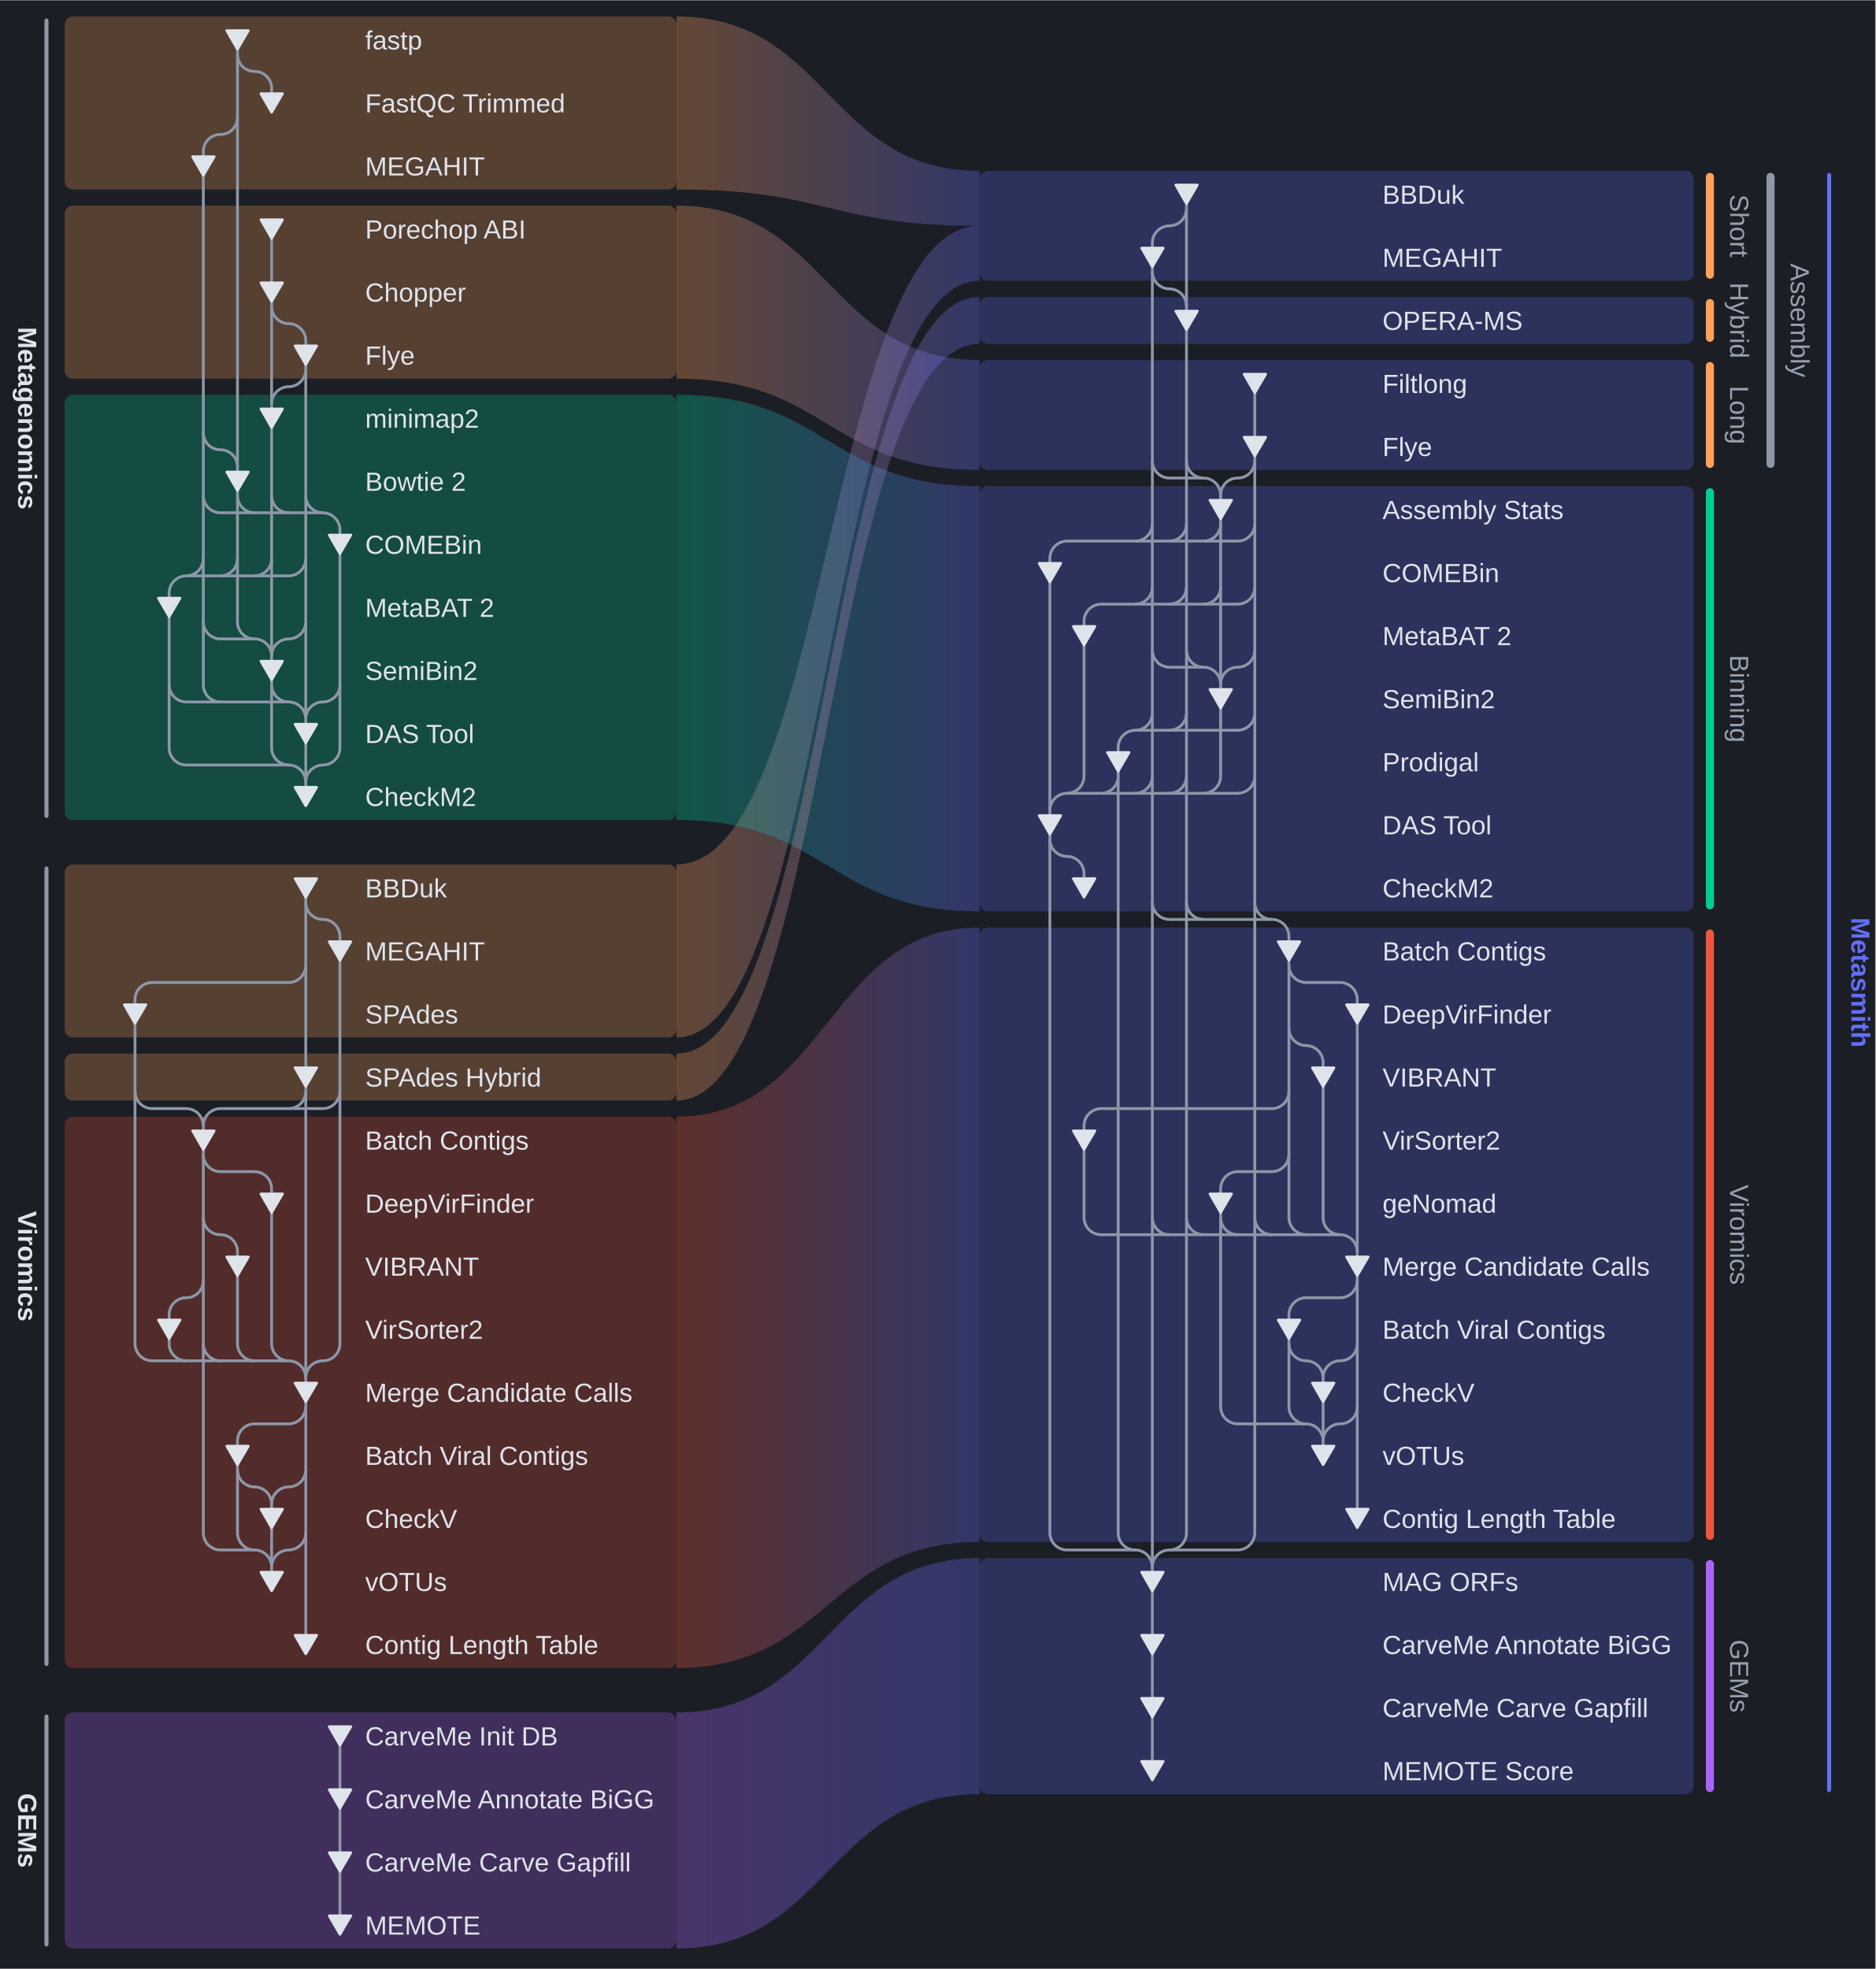
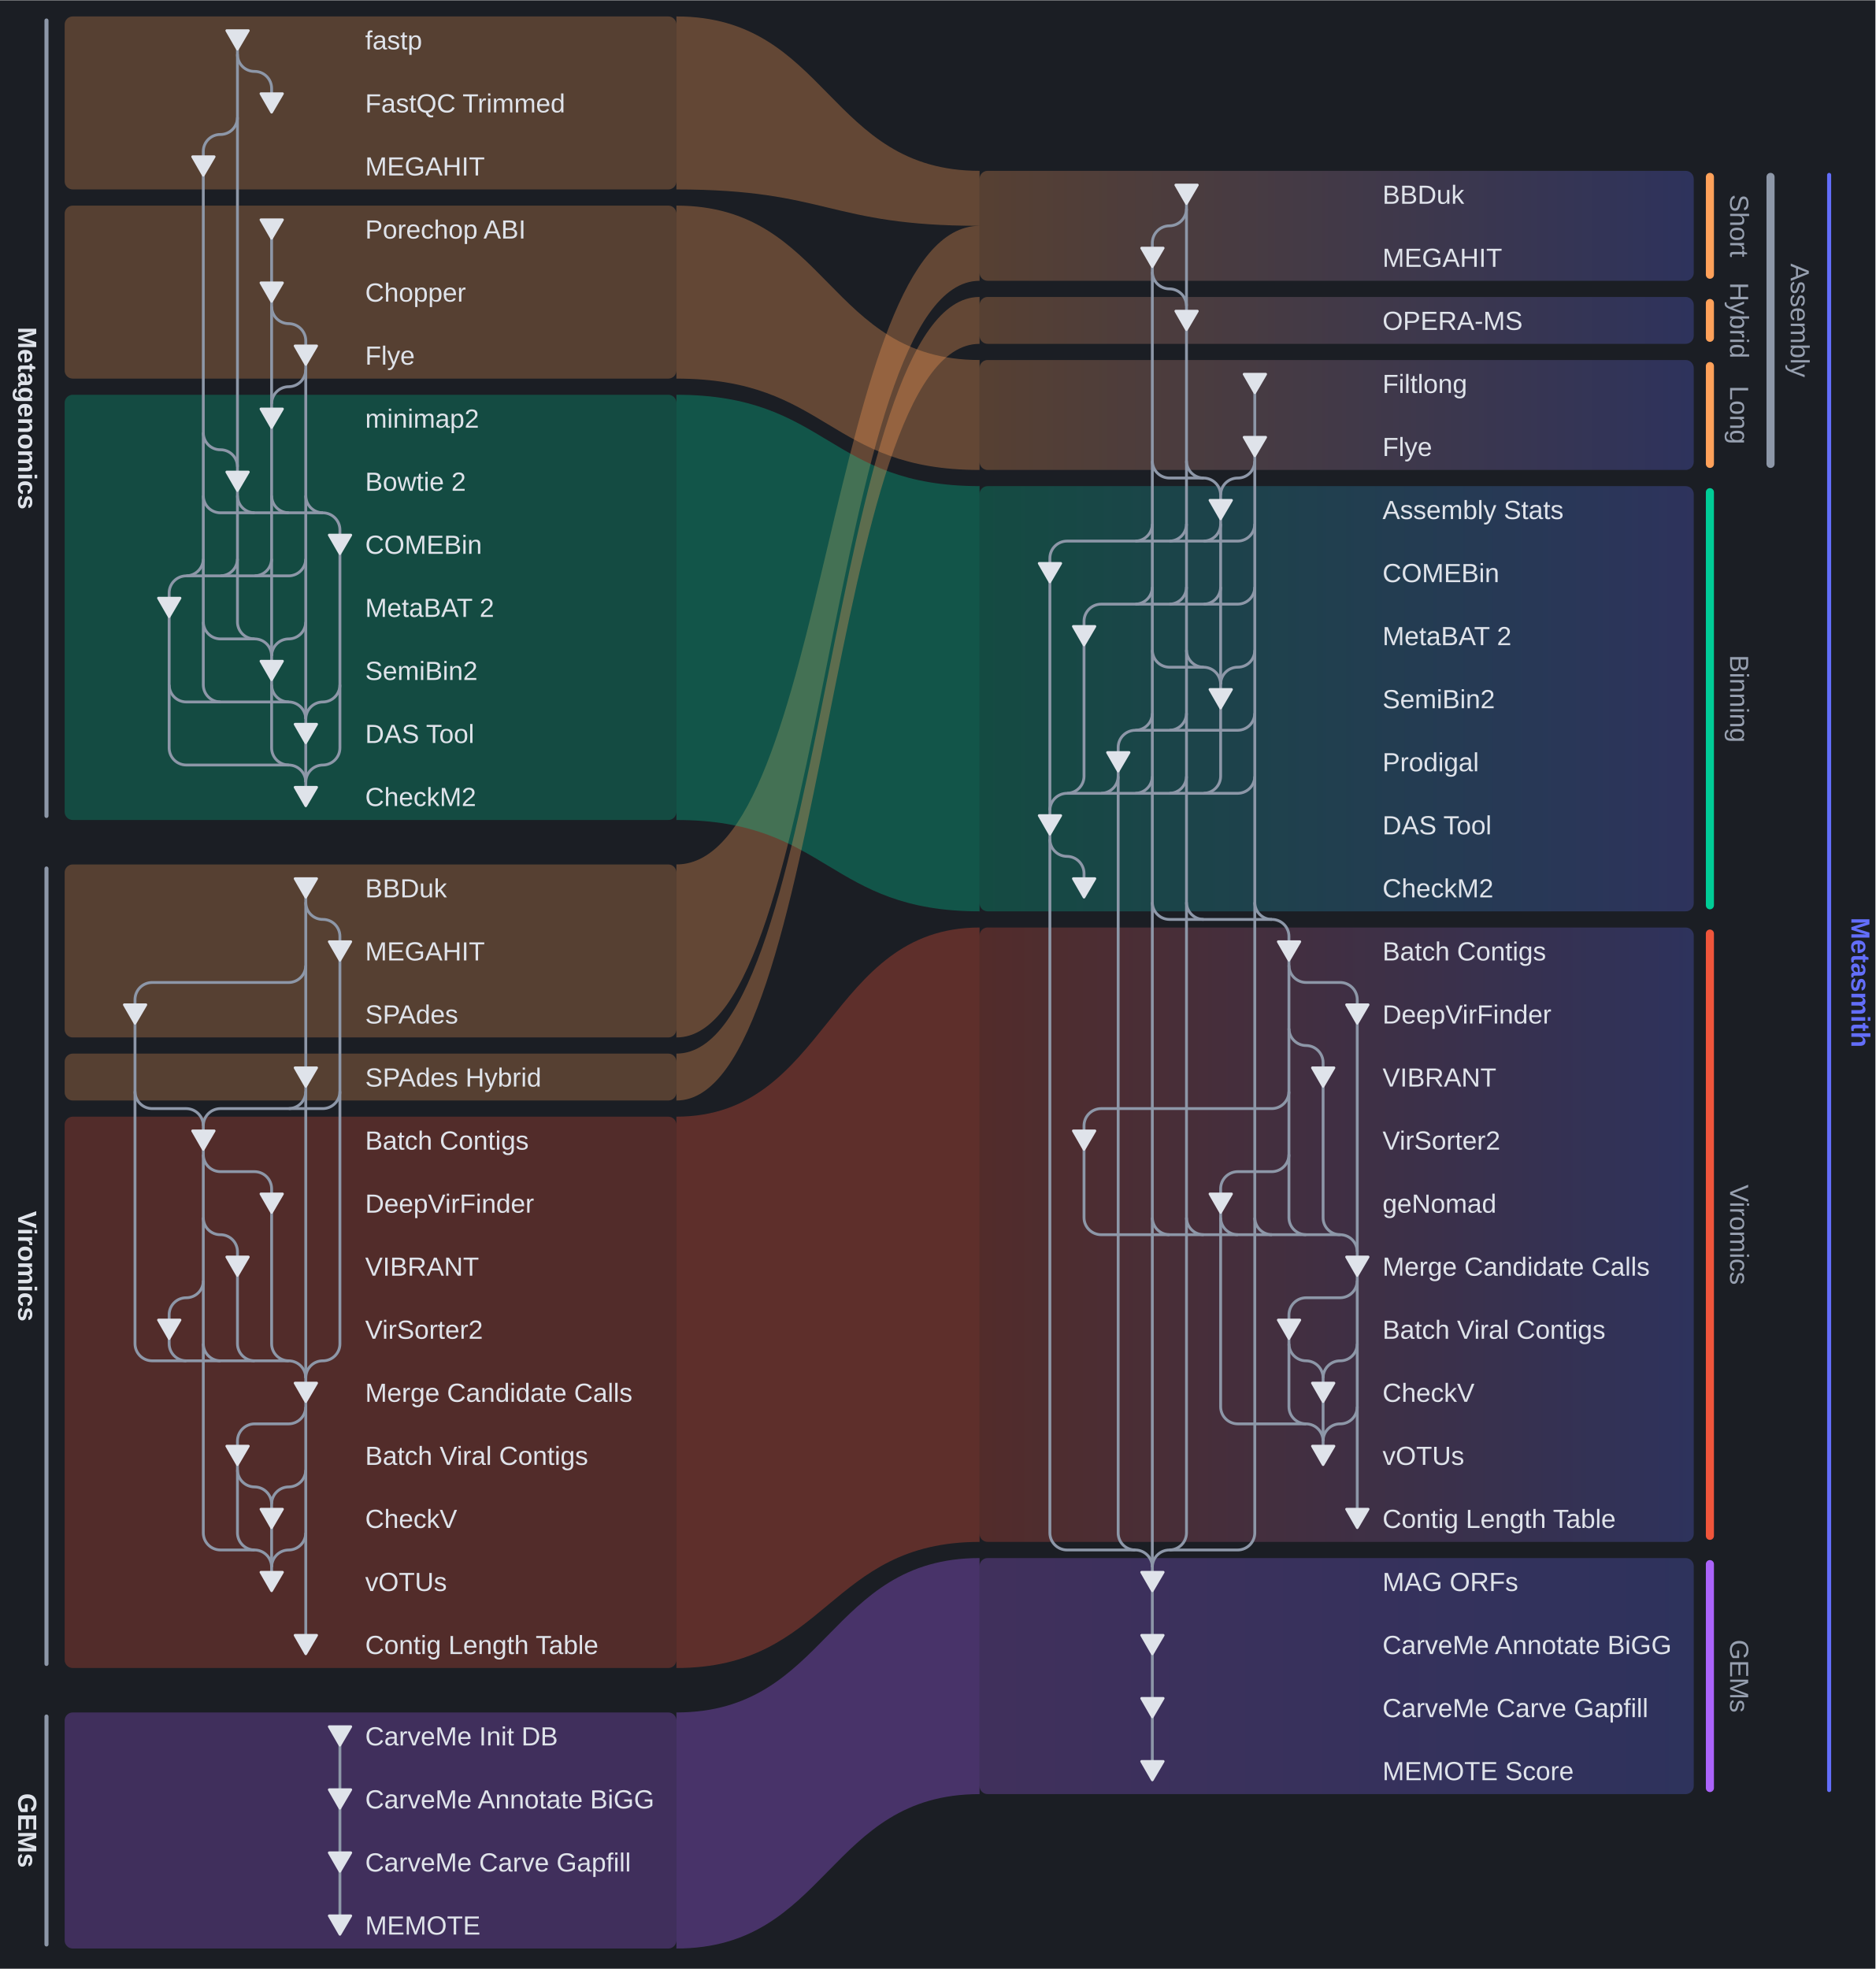
<svg xmlns="http://www.w3.org/2000/svg" width="742" height="779" viewBox="0 0 928 974">
  <rect width="100%" height="100%" fill="#1B1E24" />
  <defs>
-     <linearGradient id="fade-short" gradientUnits="userSpaceOnUse" x1="334.7" y1="0" x2="484.7" y2="0">
+     <linearGradient id="fade-short" gradientUnits="userSpaceOnUse" x1="484.7" y1="0" x2="838.1" y2="0">
      <stop offset="0" stop-color="#FFA15A" />
      <stop offset="1" stop-color="#636EFA" />
    </linearGradient>
-     <linearGradient id="fade-hybrid" gradientUnits="userSpaceOnUse" x1="334.7" y1="0" x2="484.7" y2="0">
+     <linearGradient id="fade-hybrid" gradientUnits="userSpaceOnUse" x1="484.7" y1="0" x2="838.1" y2="0">
      <stop offset="0" stop-color="#FFA15A" />
      <stop offset="1" stop-color="#636EFA" />
    </linearGradient>
-     <linearGradient id="fade-long" gradientUnits="userSpaceOnUse" x1="334.7" y1="0" x2="484.7" y2="0">
+     <linearGradient id="fade-long" gradientUnits="userSpaceOnUse" x1="484.7" y1="0" x2="838.1" y2="0">
      <stop offset="0" stop-color="#FFA15A" />
      <stop offset="1" stop-color="#636EFA" />
    </linearGradient>
-     <linearGradient id="fade-bin" gradientUnits="userSpaceOnUse" x1="334.7" y1="0" x2="484.7" y2="0">
+     <linearGradient id="fade-bin" gradientUnits="userSpaceOnUse" x1="484.7" y1="0" x2="838.1" y2="0">
      <stop offset="0" stop-color="#00CC96" />
      <stop offset="1" stop-color="#636EFA" />
    </linearGradient>
-     <linearGradient id="fade-vir" gradientUnits="userSpaceOnUse" x1="334.7" y1="0" x2="484.7" y2="0">
+     <linearGradient id="fade-vir" gradientUnits="userSpaceOnUse" x1="484.7" y1="0" x2="838.1" y2="0">
      <stop offset="0" stop-color="#EF553B" />
      <stop offset="1" stop-color="#636EFA" />
    </linearGradient>
-     <linearGradient id="fade-gem" gradientUnits="userSpaceOnUse" x1="334.7" y1="0" x2="484.7" y2="0">
+     <linearGradient id="fade-gem" gradientUnits="userSpaceOnUse" x1="484.7" y1="0" x2="838.1" y2="0">
      <stop offset="0" stop-color="#AB63FA" />
      <stop offset="1" stop-color="#636EFA" />
    </linearGradient>
  </defs>
  <rect x="32.0" y="8.0" width="302.7" height="85.6" rx="4" fill="#FFA15A" fill-opacity="0.26" />
  <rect x="32.0" y="101.6" width="302.7" height="85.6" rx="4" fill="#FFA15A" fill-opacity="0.26" />
  <rect x="32.0" y="195.2" width="302.7" height="210.4" rx="4" fill="#00CC96" fill-opacity="0.26" />
  <rect x="32.0" y="427.6" width="302.7" height="85.6" rx="4" fill="#FFA15A" fill-opacity="0.26" />
  <rect x="32.0" y="521.2" width="302.7" height="23.2" rx="4" fill="#FFA15A" fill-opacity="0.26" />
  <rect x="32.0" y="552.4" width="302.7" height="272.8" rx="4" fill="#EF553B" fill-opacity="0.26" />
  <rect x="32.0" y="847.2" width="302.7" height="116.8" rx="4" fill="#AB63FA" fill-opacity="0.26" />
-   <rect x="484.7" y="84.4" width="353.4" height="54.4" rx="4" fill="#636EFA" fill-opacity="0.26" />
-   <rect x="484.7" y="146.8" width="353.4" height="23.2" rx="4" fill="#636EFA" fill-opacity="0.26" />
-   <rect x="484.7" y="178.0" width="353.4" height="54.4" rx="4" fill="#636EFA" fill-opacity="0.26" />
-   <rect x="484.7" y="240.4" width="353.4" height="210.4" rx="4" fill="#636EFA" fill-opacity="0.26" />
-   <rect x="484.7" y="458.8" width="353.4" height="304.0" rx="4" fill="#636EFA" fill-opacity="0.26" />
-   <rect x="484.7" y="770.8" width="353.4" height="116.8" rx="4" fill="#636EFA" fill-opacity="0.26" />
-   <path d="M 334.7,8.0 C 409.7,8.0 409.7,84.4 484.7,84.4 L 484.7,111.6 C 409.7,111.6 409.7,93.6 334.7,93.6 Z" fill="url(#fade-short)" fill-opacity="0.32" />
-   <path d="M 334.7,427.6 C 409.7,427.6 409.7,111.6 484.7,111.6 L 484.7,138.8 C 409.7,138.8 409.7,513.2 334.7,513.2 Z" fill="url(#fade-short)" fill-opacity="0.32" />
-   <path d="M 334.7,101.6 C 409.7,101.6 409.7,178.0 484.7,178.0 L 484.7,232.4 C 409.7,232.4 409.7,187.2 334.7,187.2 Z" fill="url(#fade-long)" fill-opacity="0.32" />
-   <path d="M 334.7,195.2 C 409.7,195.2 409.7,240.4 484.7,240.4 L 484.7,450.8 C 409.7,450.8 409.7,405.6 334.7,405.6 Z" fill="url(#fade-bin)" fill-opacity="0.32" />
-   <path d="M 334.7,521.2 C 409.7,521.2 409.7,146.8 484.7,146.8 L 484.7,170.0 C 409.7,170.0 409.7,544.4 334.7,544.4 Z" fill="url(#fade-hybrid)" fill-opacity="0.32" />
-   <path d="M 334.7,552.4 C 409.7,552.4 409.7,458.8 484.7,458.8 L 484.7,762.8 C 409.7,762.8 409.7,825.2 334.7,825.2 Z" fill="url(#fade-vir)" fill-opacity="0.32" />
-   <path d="M 334.7,847.2 C 409.7,847.2 409.7,770.8 484.7,770.8 L 484.7,887.6 C 409.7,887.6 409.7,964.0 334.7,964.0 Z" fill="url(#fade-gem)" fill-opacity="0.32" />
+   <rect x="484.7" y="84.4" width="353.4" height="54.4" rx="4" fill="url(#fade-short)" fill-opacity="0.26" />
+   <rect x="484.7" y="146.8" width="353.4" height="23.2" rx="4" fill="url(#fade-hybrid)" fill-opacity="0.26" />
+   <rect x="484.7" y="178.0" width="353.4" height="54.4" rx="4" fill="url(#fade-long)" fill-opacity="0.26" />
+   <rect x="484.7" y="240.4" width="353.4" height="210.4" rx="4" fill="url(#fade-bin)" fill-opacity="0.26" />
+   <rect x="484.7" y="458.8" width="353.4" height="304.0" rx="4" fill="url(#fade-vir)" fill-opacity="0.26" />
+   <rect x="484.7" y="770.8" width="353.4" height="116.8" rx="4" fill="url(#fade-gem)" fill-opacity="0.26" />
+   <path d="M 334.7,8.0 C 409.7,8.0 409.7,84.4 484.7,84.4 L 484.7,111.6 C 409.7,111.6 409.7,93.6 334.7,93.6 Z" fill="#FFA15A" fill-opacity="0.32" />
+   <path d="M 334.7,427.6 C 409.7,427.6 409.7,111.6 484.7,111.6 L 484.7,138.8 C 409.7,138.8 409.7,513.2 334.7,513.2 Z" fill="#FFA15A" fill-opacity="0.32" />
+   <path d="M 334.7,101.6 C 409.7,101.6 409.7,178.0 484.7,178.0 L 484.7,232.4 C 409.7,232.4 409.7,187.2 334.7,187.2 Z" fill="#FFA15A" fill-opacity="0.32" />
+   <path d="M 334.7,195.2 C 409.7,195.2 409.7,240.4 484.7,240.4 L 484.7,450.8 C 409.7,450.8 409.7,405.6 334.7,405.6 Z" fill="#00CC96" fill-opacity="0.32" />
+   <path d="M 334.7,521.2 C 409.7,521.2 409.7,146.8 484.7,146.8 L 484.7,170.0 C 409.7,170.0 409.7,544.4 334.7,544.4 Z" fill="#FFA15A" fill-opacity="0.32" />
+   <path d="M 334.7,552.4 C 409.7,552.4 409.7,458.8 484.7,458.8 L 484.7,762.8 C 409.7,762.8 409.7,825.2 334.7,825.2 Z" fill="#EF553B" fill-opacity="0.32" />
+   <path d="M 334.7,847.2 C 409.7,847.2 409.7,770.8 484.7,770.8 L 484.7,887.6 C 409.7,887.6 409.7,964.0 334.7,964.0 Z" fill="#AB63FA" fill-opacity="0.32" />
  <g transform="translate(58.9 -15.5)">
    <g fill="none" stroke="#8D97A8" stroke-width="1.4" stroke-linejoin="round" stroke-linecap="butt">
      <path d="M 58.6,39.7 L 58.6,42.2 L 58.6,73.5 L 58.6,246.3 L 58.6,248.9" />
      <path d="M 58.6,258.1 L 58.6,260.6 L 58.6,291.9 L 58.6,323.1 A 8.4,8.4 0 0 0 67.1,331.5" />
      <path d="M 75.5,61.7 L 75.5,59.1 A 8.4,8.4 0 0 0 67.1,50.7 A 8.4,8.4 0 0 1 58.6,42.2" />
      <path d="M 75.5,133.3 L 75.5,155.3" />
      <path d="M 75.5,164.5 L 75.5,167.1 L 75.5,215.2 L 75.5,217.7" />
      <path d="M 75.5,226.9 L 75.5,260.6 L 75.5,291.9 L 75.5,339.9 L 75.5,342.5" />
      <path d="M 75.5,351.7 L 75.5,354.2 L 75.5,385.4 A 8.5,8.5 0 0 0 84.0,393.9" />
      <path d="M 41.7,92.9 L 41.7,90.3 A 8.4,8.4 0 0 1 50.2,81.9 A 8.4,8.4 0 0 0 58.6,73.5" />
      <path d="M 41.7,102.1 L 41.7,229.4 L 41.7,260.6 L 41.7,291.9 L 41.7,323.1 L 41.7,354.2 A 8.5,8.5 0 0 0 50.2,362.7" />
      <path d="M 109.3,280.1 L 109.3,277.6 A 8.5,8.5 0 0 0 100.9,269.1 L 84.0,269.1 L 67.1,269.1 L 50.2,269.1 A 8.5,8.5 0 0 1 41.7,260.6" />
      <path d="M 109.3,289.3 L 109.3,354.2 L 109.3,385.4 A 8.5,8.5 0 0 1 100.9,393.9 A 8.5,8.5 0 0 0 92.4,402.4" />
      <path d="M 24.8,311.3 L 24.8,308.8 A 8.5,8.5 0 0 1 33.3,300.3 L 50.2,300.3 L 67.1,300.3 L 84.0,300.3 A 8.5,8.5 0 0 0 92.4,291.9" />
      <path d="M 24.8,320.5 L 24.8,354.2 L 24.8,385.4 A 8.5,8.5 0 0 0 33.3,393.9 L 84.0,393.9 A 8.5,8.5 0 0 1 92.4,402.4" />
      <path d="M 92.4,186.5 L 92.4,183.9 A 8.5,8.5 0 0 0 84.0,175.5 A 8.5,8.5 0 0 1 75.5,167.1" />
      <path d="M 92.4,195.7 L 92.4,198.2 L 92.4,260.6 L 92.4,291.9 L 92.4,323.1 L 92.4,371.1 L 92.4,373.7" />
      <path d="M 92.4,382.9 L 92.4,402.4 L 92.4,404.9" />
      <path d="M 41.7,229.4 A 8.4,8.4 0 0 0 50.2,237.9 A 8.4,8.4 0 0 1 58.6,246.3" />
      <path d="M 41.7,291.9 A 8.5,8.5 0 0 1 33.3,300.3" />
      <path d="M 41.7,323.1 A 8.5,8.5 0 0 0 50.2,331.5 L 67.1,331.5 A 8.4,8.4 0 0 1 75.5,339.9" />
      <path d="M 92.4,371.1 A 8.5,8.5 0 0 0 84.0,362.7 L 50.2,362.7 L 33.3,362.7 A 8.5,8.5 0 0 1 24.8,354.2" />
      <path d="M 92.4,198.2 A 8.5,8.5 0 0 1 84.0,206.7 A 8.5,8.5 0 0 0 75.5,215.2" />
      <path d="M 92.4,260.6 A 8.5,8.5 0 0 0 100.9,269.1" />
      <path d="M 92.4,323.1 A 8.5,8.5 0 0 1 84.0,331.5 A 8.5,8.5 0 0 0 75.5,339.9" />
      <path d="M 75.5,260.6 A 8.5,8.5 0 0 0 84.0,269.1" />
      <path d="M 75.5,291.9 A 8.5,8.5 0 0 1 67.1,300.3" />
      <path d="M 58.6,260.6 A 8.5,8.5 0 0 0 67.1,269.1" />
      <path d="M 58.6,291.9 A 8.5,8.5 0 0 1 50.2,300.3" />
      <path d="M 109.3,354.2 A 8.5,8.5 0 0 1 100.9,362.7 A 8.5,8.5 0 0 0 92.4,371.1" />
      <path d="M 75.5,354.2 A 8.5,8.5 0 0 0 84.0,362.7" />
    </g>
    <g>
      <polygon points="53.3,30.5 64.0,30.5 58.6,39.7" fill="#dfe3ea" stroke="#dfe3ea" stroke-width="1.3" stroke-linejoin="round" />
      <text x="121.8" y="39.8" font-family="Arial" font-size="13" fill="#DFE3EA" font-weight="normal" text-anchor="start">fastp</text>
    </g>
    <g>
      <polygon points="70.2,61.7 80.9,61.7 75.5,70.9" fill="#dfe3ea" stroke="#dfe3ea" stroke-width="1.3" stroke-linejoin="round" />
      <text x="121.8" y="71.0" font-family="Arial" font-size="13" fill="#DFE3EA" font-weight="normal" text-anchor="start">FastQC Trimmed</text>
    </g>
    <g>
      <polygon points="36.4,92.9 47.1,92.9 41.7,102.1" fill="#dfe3ea" stroke="#dfe3ea" stroke-width="1.3" stroke-linejoin="round" />
      <text x="121.8" y="102.2" font-family="Arial" font-size="13" fill="#DFE3EA" font-weight="normal" text-anchor="start">MEGAHIT</text>
    </g>
    <g>
      <polygon points="70.2,124.1 80.9,124.1 75.5,133.3" fill="#dfe3ea" stroke="#dfe3ea" stroke-width="1.3" stroke-linejoin="round" />
      <text x="121.8" y="133.4" font-family="Arial" font-size="13" fill="#DFE3EA" font-weight="normal" text-anchor="start">Porechop ABI</text>
    </g>
    <g>
      <polygon points="70.2,155.3 80.9,155.3 75.5,164.5" fill="#dfe3ea" stroke="#dfe3ea" stroke-width="1.3" stroke-linejoin="round" />
      <text x="121.8" y="164.6" font-family="Arial" font-size="13" fill="#DFE3EA" font-weight="normal" text-anchor="start">Chopper</text>
    </g>
    <g>
      <polygon points="87.1,186.5 97.8,186.5 92.4,195.7" fill="#dfe3ea" stroke="#dfe3ea" stroke-width="1.3" stroke-linejoin="round" />
      <text x="121.8" y="195.8" font-family="Arial" font-size="13" fill="#DFE3EA" font-weight="normal" text-anchor="start">Flye</text>
    </g>
    <g>
      <polygon points="70.2,217.7 80.9,217.7 75.5,226.9" fill="#dfe3ea" stroke="#dfe3ea" stroke-width="1.3" stroke-linejoin="round" />
      <text x="121.8" y="227.0" font-family="Arial" font-size="13" fill="#DFE3EA" font-weight="normal" text-anchor="start">minimap2</text>
    </g>
    <g>
      <polygon points="53.3,248.9 64.0,248.9 58.6,258.1" fill="#dfe3ea" stroke="#dfe3ea" stroke-width="1.3" stroke-linejoin="round" />
      <text x="121.8" y="258.2" font-family="Arial" font-size="13" fill="#DFE3EA" font-weight="normal" text-anchor="start">Bowtie 2</text>
    </g>
    <g>
      <polygon points="104.0,280.1 114.7,280.1 109.3,289.3" fill="#dfe3ea" stroke="#dfe3ea" stroke-width="1.3" stroke-linejoin="round" />
      <text x="121.8" y="289.4" font-family="Arial" font-size="13" fill="#DFE3EA" font-weight="normal" text-anchor="start">COMEBin</text>
    </g>
    <g>
      <polygon points="19.5,311.3 30.2,311.3 24.8,320.5" fill="#dfe3ea" stroke="#dfe3ea" stroke-width="1.3" stroke-linejoin="round" />
      <text x="121.8" y="320.6" font-family="Arial" font-size="13" fill="#DFE3EA" font-weight="normal" text-anchor="start">MetaBAT 2</text>
    </g>
    <g>
      <polygon points="70.2,342.5 80.9,342.5 75.5,351.7" fill="#dfe3ea" stroke="#dfe3ea" stroke-width="1.3" stroke-linejoin="round" />
      <text x="121.8" y="351.8" font-family="Arial" font-size="13" fill="#DFE3EA" font-weight="normal" text-anchor="start">SemiBin2</text>
    </g>
    <g>
      <polygon points="87.1,373.7 97.8,373.7 92.4,382.9" fill="#dfe3ea" stroke="#dfe3ea" stroke-width="1.3" stroke-linejoin="round" />
      <text x="121.8" y="383.0" font-family="Arial" font-size="13" fill="#DFE3EA" font-weight="normal" text-anchor="start">DAS Tool</text>
    </g>
    <g>
      <polygon points="87.1,404.9 97.8,404.9 92.4,414.1" fill="#dfe3ea" stroke="#dfe3ea" stroke-width="1.3" stroke-linejoin="round" />
      <text x="121.8" y="414.2" font-family="Arial" font-size="13" fill="#DFE3EA" font-weight="normal" text-anchor="start">CheckM2</text>
    </g>
  </g>
  <g transform="translate(42.0 404.1)">
    <g fill="none" stroke="#8D97A8" stroke-width="1.4" stroke-linejoin="round" stroke-linecap="butt">
      <path d="M 109.3,39.7 L 109.3,42.2 L 109.3,73.5 L 109.3,124.1" />
      <path d="M 109.3,133.3 L 109.3,135.8 L 109.3,277.6 L 109.3,280.1" />
      <path d="M 109.3,289.3 L 109.3,291.9 L 109.3,323.1 L 109.3,354.2 L 109.3,404.9" />
      <path d="M 126.2,61.7 L 126.2,59.1 A 8.4,8.4 0 0 0 117.8,50.7 A 8.4,8.4 0 0 1 109.3,42.2" />
      <path d="M 126.2,70.9 L 126.2,135.8 L 126.2,260.6 A 8.4,8.4 0 0 1 117.8,269.1 A 8.4,8.4 0 0 0 109.3,277.6" />
      <path d="M 24.8,92.9 L 24.8,90.3 A 8.5,8.5 0 0 1 33.3,81.9 L 100.9,81.9 A 8.5,8.5 0 0 0 109.3,73.5" />
      <path d="M 24.8,102.1 L 24.8,135.8 L 24.8,260.6 A 8.5,8.5 0 0 0 33.3,269.1 L 50.2,269.1 L 67.1,269.1 L 84.0,269.1 L 100.9,269.1 A 8.5,8.5 0 0 1 109.3,277.6" />
      <path d="M 58.6,155.3 L 58.6,152.8 A 8.5,8.5 0 0 1 67.1,144.3 L 100.9,144.3 L 117.8,144.3 A 8.5,8.5 0 0 0 126.2,135.8" />
      <path d="M 58.6,164.5 L 58.6,167.1 L 58.6,198.2 L 58.6,229.4 L 58.6,260.6 L 58.6,354.2 A 8.5,8.5 0 0 0 67.1,362.7 L 84.0,362.7 A 8.5,8.5 0 0 1 92.4,371.1" />
      <path d="M 92.4,186.5 L 92.4,183.9 A 8.5,8.5 0 0 0 84.0,175.5 L 67.1,175.5 A 8.5,8.5 0 0 1 58.6,167.1" />
      <path d="M 92.4,195.7 L 92.4,260.6 A 8.5,8.5 0 0 0 100.9,269.1" />
      <path d="M 92.4,342.5 L 92.4,339.9 A 8.5,8.5 0 0 1 100.9,331.5 A 8.5,8.5 0 0 0 109.3,323.1" />
      <path d="M 92.4,351.7 L 92.4,371.1 L 92.4,373.7" />
      <path d="M 75.5,217.7 L 75.5,215.2 A 8.4,8.4 0 0 0 67.1,206.7 A 8.4,8.4 0 0 1 58.6,198.2" />
      <path d="M 75.5,226.9 L 75.5,260.6 A 8.5,8.5 0 0 0 84.0,269.1" />
      <path d="M 75.5,311.3 L 75.5,308.8 A 8.5,8.5 0 0 1 84.0,300.3 L 100.9,300.3 A 8.5,8.5 0 0 0 109.3,291.9" />
      <path d="M 75.5,320.5 L 75.5,323.1 L 75.5,354.2 A 8.5,8.5 0 0 0 84.0,362.7" />
      <path d="M 41.7,248.9 L 41.7,246.3 A 8.4,8.4 0 0 1 50.2,237.9 A 8.4,8.4 0 0 0 58.6,229.4" />
      <path d="M 41.7,258.1 L 41.7,260.6 A 8.5,8.5 0 0 0 50.2,269.1" />
      <path d="M 24.8,135.8 A 8.5,8.5 0 0 0 33.3,144.3 L 50.2,144.3 A 8.5,8.5 0 0 1 58.6,152.8" />
      <path d="M 109.3,135.8 A 8.5,8.5 0 0 1 100.9,144.3" />
      <path d="M 58.6,260.6 A 8.5,8.5 0 0 0 67.1,269.1" />
      <path d="M 109.3,354.2 A 8.5,8.5 0 0 1 100.9,362.7 A 8.5,8.5 0 0 0 92.4,371.1" />
      <path d="M 75.5,323.1 A 8.5,8.5 0 0 0 84.0,331.5 A 8.5,8.5 0 0 1 92.4,339.9" />
    </g>
    <g>
      <polygon points="104.0,30.5 114.7,30.5 109.3,39.7" fill="#dfe3ea" stroke="#dfe3ea" stroke-width="1.3" stroke-linejoin="round" />
      <text x="138.7" y="39.8" font-family="Arial" font-size="13" fill="#DFE3EA" font-weight="normal" text-anchor="start">BBDuk</text>
    </g>
    <g>
      <polygon points="120.9,61.7 131.6,61.7 126.2,70.9" fill="#dfe3ea" stroke="#dfe3ea" stroke-width="1.3" stroke-linejoin="round" />
      <text x="138.7" y="71.0" font-family="Arial" font-size="13" fill="#DFE3EA" font-weight="normal" text-anchor="start">MEGAHIT</text>
    </g>
    <g>
      <polygon points="19.5,92.9 30.2,92.9 24.8,102.1" fill="#dfe3ea" stroke="#dfe3ea" stroke-width="1.3" stroke-linejoin="round" />
      <text x="138.7" y="102.2" font-family="Arial" font-size="13" fill="#DFE3EA" font-weight="normal" text-anchor="start">SPAdes</text>
    </g>
    <g>
      <polygon points="104.0,124.1 114.7,124.1 109.3,133.3" fill="#dfe3ea" stroke="#dfe3ea" stroke-width="1.3" stroke-linejoin="round" />
      <text x="138.7" y="133.4" font-family="Arial" font-size="13" fill="#DFE3EA" font-weight="normal" text-anchor="start">SPAdes Hybrid</text>
    </g>
    <g>
      <polygon points="53.3,155.3 64.0,155.3 58.6,164.5" fill="#dfe3ea" stroke="#dfe3ea" stroke-width="1.3" stroke-linejoin="round" />
      <text x="138.7" y="164.6" font-family="Arial" font-size="13" fill="#DFE3EA" font-weight="normal" text-anchor="start">Batch Contigs</text>
    </g>
    <g>
      <polygon points="87.1,186.5 97.8,186.5 92.4,195.7" fill="#dfe3ea" stroke="#dfe3ea" stroke-width="1.3" stroke-linejoin="round" />
      <text x="138.7" y="195.8" font-family="Arial" font-size="13" fill="#DFE3EA" font-weight="normal" text-anchor="start">DeepVirFinder</text>
    </g>
    <g>
      <polygon points="70.2,217.7 80.9,217.7 75.5,226.9" fill="#dfe3ea" stroke="#dfe3ea" stroke-width="1.3" stroke-linejoin="round" />
      <text x="138.7" y="227.0" font-family="Arial" font-size="13" fill="#DFE3EA" font-weight="normal" text-anchor="start">VIBRANT</text>
    </g>
    <g>
      <polygon points="36.4,248.9 47.1,248.9 41.7,258.1" fill="#dfe3ea" stroke="#dfe3ea" stroke-width="1.3" stroke-linejoin="round" />
      <text x="138.7" y="258.2" font-family="Arial" font-size="13" fill="#DFE3EA" font-weight="normal" text-anchor="start">VirSorter2</text>
    </g>
    <g>
      <polygon points="104.0,280.1 114.7,280.1 109.3,289.3" fill="#dfe3ea" stroke="#dfe3ea" stroke-width="1.3" stroke-linejoin="round" />
      <text x="138.7" y="289.4" font-family="Arial" font-size="13" fill="#DFE3EA" font-weight="normal" text-anchor="start">Merge Candidate Calls</text>
    </g>
    <g>
      <polygon points="70.2,311.3 80.9,311.3 75.5,320.5" fill="#dfe3ea" stroke="#dfe3ea" stroke-width="1.3" stroke-linejoin="round" />
      <text x="138.7" y="320.6" font-family="Arial" font-size="13" fill="#DFE3EA" font-weight="normal" text-anchor="start">Batch Viral Contigs</text>
    </g>
    <g>
      <polygon points="87.1,342.5 97.8,342.5 92.4,351.7" fill="#dfe3ea" stroke="#dfe3ea" stroke-width="1.3" stroke-linejoin="round" />
      <text x="138.7" y="351.8" font-family="Arial" font-size="13" fill="#DFE3EA" font-weight="normal" text-anchor="start">CheckV</text>
    </g>
    <g>
      <polygon points="87.1,373.7 97.8,373.7 92.4,382.9" fill="#dfe3ea" stroke="#dfe3ea" stroke-width="1.3" stroke-linejoin="round" />
      <text x="138.7" y="383.0" font-family="Arial" font-size="13" fill="#DFE3EA" font-weight="normal" text-anchor="start">vOTUs</text>
    </g>
    <g>
      <polygon points="104.0,404.9 114.7,404.9 109.3,414.1" fill="#dfe3ea" stroke="#dfe3ea" stroke-width="1.3" stroke-linejoin="round" />
      <text x="138.7" y="414.2" font-family="Arial" font-size="13" fill="#DFE3EA" font-weight="normal" text-anchor="start">Contig Length Table</text>
    </g>
  </g>
  <g transform="translate(143.4 823.7)">
    <g fill="none" stroke="#8D97A8" stroke-width="1.4" stroke-linejoin="round" stroke-linecap="butt">
      <path d="M 24.8,39.7 L 24.8,61.7" />
      <path d="M 24.8,70.9 L 24.8,92.9" />
      <path d="M 24.8,102.1 L 24.8,124.1" />
    </g>
    <g>
      <polygon points="19.5,30.5 30.2,30.5 24.8,39.7" fill="#dfe3ea" stroke="#dfe3ea" stroke-width="1.3" stroke-linejoin="round" />
      <text x="37.3" y="39.8" font-family="Arial" font-size="13" fill="#DFE3EA" font-weight="normal" text-anchor="start">CarveMe Init DB</text>
    </g>
    <g>
      <polygon points="19.5,61.7 30.2,61.7 24.8,70.9" fill="#dfe3ea" stroke="#dfe3ea" stroke-width="1.3" stroke-linejoin="round" />
      <text x="37.3" y="71.0" font-family="Arial" font-size="13" fill="#DFE3EA" font-weight="normal" text-anchor="start">CarveMe Annotate BiGG</text>
    </g>
    <g>
      <polygon points="19.5,92.9 30.2,92.9 24.8,102.1" fill="#dfe3ea" stroke="#dfe3ea" stroke-width="1.3" stroke-linejoin="round" />
      <text x="37.3" y="102.2" font-family="Arial" font-size="13" fill="#DFE3EA" font-weight="normal" text-anchor="start">CarveMe Carve Gapfill</text>
    </g>
    <g>
      <polygon points="19.5,124.1 30.2,124.1 24.8,133.3" fill="#dfe3ea" stroke="#dfe3ea" stroke-width="1.3" stroke-linejoin="round" />
      <text x="37.3" y="133.4" font-family="Arial" font-size="13" fill="#DFE3EA" font-weight="normal" text-anchor="start">MEMOTE</text>
    </g>
  </g>
  <g transform="translate(494.7 60.9)">
    <g fill="none" stroke="#8D97A8" stroke-width="1.4" stroke-linejoin="round" stroke-linecap="butt">
      <path d="M 92.4,39.7 L 92.4,42.2 L 92.4,90.3 L 92.4,92.9" />
      <path d="M 92.4,102.1 L 92.4,167.1 L 92.4,198.2 L 92.4,229.4 L 92.4,260.6 L 92.4,291.9 L 92.4,323.1 L 92.4,385.4 L 92.4,541.5 L 92.4,697.5 A 8.5,8.5 0 0 1 84.0,705.9" />
      <path d="M 75.5,61.7 L 75.5,59.1 A 8.5,8.5 0 0 1 84.0,50.7 A 8.5,8.5 0 0 0 92.4,42.2" />
      <path d="M 75.5,70.9 L 75.5,73.5 L 75.5,167.1 L 75.5,198.2 L 75.5,229.4 L 75.5,260.6 L 75.5,291.9 L 75.5,323.1 L 75.5,385.4 L 75.5,541.5 L 75.5,714.4 L 75.5,716.9" />
      <path d="M 75.5,726.1 L 75.5,748.1" />
      <path d="M 75.5,757.3 L 75.5,779.3" />
      <path d="M 75.5,788.5 L 75.5,810.5" />
      <path d="M 109.3,186.5 L 109.3,183.9 A 8.5,8.5 0 0 0 100.9,175.5 L 84.0,175.5 A 8.5,8.5 0 0 1 75.5,167.1" />
      <path d="M 109.3,195.7 L 109.3,198.2 L 109.3,229.4 L 109.3,277.6 L 109.3,280.1" />
      <path d="M 109.3,289.3 L 109.3,323.1 A 8.5,8.5 0 0 1 100.9,331.5" />
      <path d="M 109.3,529.7 L 109.3,527.1 A 8.5,8.5 0 0 1 117.8,518.7 L 134.7,518.7 A 8.5,8.5 0 0 0 143.1,510.2" />
      <path d="M 109.3,538.9 L 109.3,541.5 L 109.3,635.0 A 8.5,8.5 0 0 0 117.8,643.5 L 151.6,643.5 A 8.5,8.5 0 0 1 160.0,652.0" />
      <path d="M 24.8,217.7 L 24.8,215.2 A 8.5,8.5 0 0 1 33.3,206.7 L 67.1,206.7 L 84.0,206.7 L 100.9,206.7 L 117.8,206.7 A 8.5,8.5 0 0 0 126.2,198.2" />
      <path d="M 24.8,226.9 L 24.8,339.9 L 24.8,342.5" />
      <path d="M 24.8,351.7 L 24.8,354.2 L 24.8,697.5 A 8.5,8.5 0 0 0 33.3,705.9 L 67.1,705.9 A 8.5,8.5 0 0 1 75.5,714.4" />
      <path d="M 41.7,248.9 L 41.7,246.3 A 8.5,8.5 0 0 1 50.2,237.9 L 67.1,237.9 L 84.0,237.9 L 100.9,237.9 L 117.8,237.9 A 8.5,8.5 0 0 0 126.2,229.4" />
      <path d="M 41.7,258.1 L 41.7,323.1 A 8.5,8.5 0 0 1 33.3,331.5" />
      <path d="M 41.7,373.7 L 41.7,371.1 A 8.5,8.5 0 0 0 33.3,362.7 A 8.5,8.5 0 0 1 24.8,354.2" />
      <path d="M 41.7,498.5 L 41.7,495.9 A 8.5,8.5 0 0 1 50.2,487.5 L 134.7,487.5 A 8.5,8.5 0 0 0 143.1,479.1" />
      <path d="M 41.7,507.7 L 41.7,541.5 A 8.5,8.5 0 0 0 50.2,549.9 L 84.0,549.9 L 100.9,549.9 L 117.8,549.9 L 134.7,549.9 L 151.6,549.9 L 168.5,549.9 A 8.5,8.5 0 0 1 176.9,558.4" />
      <path d="M 58.6,311.3 L 58.6,308.8 A 8.5,8.5 0 0 1 67.1,300.3 L 84.0,300.3 L 117.8,300.3 A 8.5,8.5 0 0 0 126.2,291.9" />
      <path d="M 58.6,320.5 L 58.6,323.1 L 58.6,697.5 A 8.4,8.4 0 0 0 67.1,705.9" />
      <path d="M 143.1,404.9 L 143.1,402.4 A 8.4,8.4 0 0 0 134.7,393.9 L 100.9,393.9 L 84.0,393.9 A 8.5,8.5 0 0 1 75.5,385.4" />
      <path d="M 143.1,414.1 L 143.1,416.6 L 143.1,447.9 L 143.1,479.1 L 143.1,510.2 L 143.1,541.5 A 8.5,8.5 0 0 0 151.6,549.9" />
      <path d="M 143.1,592.1 L 143.1,589.5 A 8.5,8.5 0 0 1 151.6,581.1 L 168.5,581.1 A 8.5,8.5 0 0 0 176.9,572.6" />
      <path d="M 143.1,601.3 L 143.1,603.9 L 143.1,635.0 A 8.5,8.5 0 0 0 151.6,643.5" />
      <path d="M 176.9,436.1 L 176.9,433.6 A 8.5,8.5 0 0 0 168.5,425.1 L 151.6,425.1 A 8.5,8.5 0 0 1 143.1,416.6" />
      <path d="M 176.9,445.3 L 176.9,558.4 L 176.9,560.9" />
      <path d="M 176.9,570.1 L 176.9,572.6 L 176.9,603.9 L 176.9,635.0 L 176.9,685.7" />
      <path d="M 126.2,133.3 L 126.2,155.3" />
      <path d="M 126.2,164.5 L 126.2,167.1 L 126.2,198.2 L 126.2,229.4 L 126.2,260.6 L 126.2,291.9 L 126.2,323.1 L 126.2,385.4 L 126.2,541.5 L 126.2,697.5 A 8.5,8.5 0 0 1 117.8,705.9 L 84.0,705.9 A 8.5,8.5 0 0 0 75.5,714.4" />
      <path d="M 160.0,467.3 L 160.0,464.8 A 8.5,8.5 0 0 0 151.6,456.3 A 8.5,8.5 0 0 1 143.1,447.9" />
      <path d="M 160.0,476.5 L 160.0,541.5 A 8.4,8.4 0 0 0 168.5,549.9" />
      <path d="M 160.0,623.3 L 160.0,620.8 A 8.4,8.4 0 0 1 168.5,612.3 A 8.4,8.4 0 0 0 176.9,603.9" />
      <path d="M 160.0,632.5 L 160.0,652.0 L 160.0,654.5" />
      <path d="M 75.5,73.5 A 8.5,8.5 0 0 0 84.0,81.9 A 8.5,8.5 0 0 1 92.4,90.3" />
      <path d="M 75.5,198.2 A 8.5,8.5 0 0 1 67.1,206.7" />
      <path d="M 75.5,229.4 A 8.5,8.5 0 0 1 67.1,237.9" />
      <path d="M 75.5,260.6 A 8.5,8.5 0 0 0 84.0,269.1 L 100.9,269.1 A 8.5,8.5 0 0 1 109.3,277.6" />
      <path d="M 75.5,291.9 A 8.4,8.4 0 0 1 67.1,300.3" />
      <path d="M 75.5,323.1 A 8.5,8.5 0 0 1 67.1,331.5" />
      <path d="M 24.8,339.9 A 8.5,8.5 0 0 1 33.3,331.5 L 50.2,331.5 L 67.1,331.5 L 84.0,331.5 L 100.9,331.5 L 117.8,331.5 A 8.5,8.5 0 0 0 126.2,323.1" />
      <path d="M 75.5,541.5 A 8.5,8.5 0 0 0 84.0,549.9" />
      <path d="M 92.4,167.1 A 8.5,8.5 0 0 0 100.9,175.5" />
      <path d="M 92.4,198.2 A 8.5,8.5 0 0 1 84.0,206.7" />
      <path d="M 92.4,229.4 A 8.5,8.5 0 0 1 84.0,237.9" />
      <path d="M 92.4,260.6 A 8.5,8.5 0 0 0 100.9,269.1" />
      <path d="M 92.4,291.9 A 8.5,8.5 0 0 1 84.0,300.3" />
      <path d="M 92.4,323.1 A 8.5,8.5 0 0 1 84.0,331.5" />
      <path d="M 92.4,385.4 A 8.5,8.5 0 0 0 100.9,393.9" />
      <path d="M 92.4,541.5 A 8.5,8.5 0 0 0 100.9,549.9" />
      <path d="M 126.2,167.1 A 8.4,8.4 0 0 1 117.8,175.5 A 8.4,8.4 0 0 0 109.3,183.9" />
      <path d="M 126.2,260.6 A 8.4,8.4 0 0 1 117.8,269.1 A 8.4,8.4 0 0 0 109.3,277.6" />
      <path d="M 126.2,385.4 A 8.4,8.4 0 0 0 134.7,393.9" />
      <path d="M 126.2,541.5 A 8.5,8.5 0 0 0 134.7,549.9" />
      <path d="M 109.3,198.2 A 8.5,8.5 0 0 1 100.9,206.7" />
      <path d="M 109.3,229.4 A 8.5,8.5 0 0 1 100.9,237.9" />
      <path d="M 58.6,323.1 A 8.5,8.5 0 0 1 50.2,331.5" />
      <path d="M 109.3,541.5 A 8.5,8.5 0 0 0 117.8,549.9" />
      <path d="M 176.9,635.0 A 8.4,8.4 0 0 1 168.5,643.5 A 8.4,8.4 0 0 0 160.0,652.0" />
      <path d="M 143.1,603.9 A 8.5,8.5 0 0 0 151.6,612.3 A 8.5,8.5 0 0 1 160.0,620.8" />
    </g>
    <g>
      <polygon points="87.1,30.5 97.8,30.5 92.4,39.7" fill="#dfe3ea" stroke="#dfe3ea" stroke-width="1.3" stroke-linejoin="round" />
      <text x="189.4" y="39.8" font-family="Arial" font-size="13" fill="#DFE3EA" font-weight="normal" text-anchor="start">BBDuk</text>
    </g>
    <g>
      <polygon points="70.2,61.7 80.9,61.7 75.5,70.9" fill="#dfe3ea" stroke="#dfe3ea" stroke-width="1.3" stroke-linejoin="round" />
      <text x="189.4" y="71.0" font-family="Arial" font-size="13" fill="#DFE3EA" font-weight="normal" text-anchor="start">MEGAHIT</text>
    </g>
    <g>
      <polygon points="87.1,92.9 97.8,92.9 92.4,102.1" fill="#dfe3ea" stroke="#dfe3ea" stroke-width="1.3" stroke-linejoin="round" />
      <text x="189.4" y="102.2" font-family="Arial" font-size="13" fill="#DFE3EA" font-weight="normal" text-anchor="start">OPERA-MS</text>
    </g>
    <g>
      <polygon points="120.9,124.1 131.6,124.1 126.2,133.3" fill="#dfe3ea" stroke="#dfe3ea" stroke-width="1.3" stroke-linejoin="round" />
      <text x="189.4" y="133.4" font-family="Arial" font-size="13" fill="#DFE3EA" font-weight="normal" text-anchor="start">Filtlong</text>
    </g>
    <g>
      <polygon points="120.9,155.3 131.6,155.3 126.2,164.5" fill="#dfe3ea" stroke="#dfe3ea" stroke-width="1.3" stroke-linejoin="round" />
      <text x="189.4" y="164.6" font-family="Arial" font-size="13" fill="#DFE3EA" font-weight="normal" text-anchor="start">Flye</text>
    </g>
    <g>
      <polygon points="104.0,186.5 114.7,186.5 109.3,195.7" fill="#dfe3ea" stroke="#dfe3ea" stroke-width="1.3" stroke-linejoin="round" />
      <text x="189.4" y="195.8" font-family="Arial" font-size="13" fill="#DFE3EA" font-weight="normal" text-anchor="start">Assembly Stats</text>
    </g>
    <g>
      <polygon points="19.5,217.7 30.2,217.7 24.8,226.9" fill="#dfe3ea" stroke="#dfe3ea" stroke-width="1.3" stroke-linejoin="round" />
      <text x="189.4" y="227.0" font-family="Arial" font-size="13" fill="#DFE3EA" font-weight="normal" text-anchor="start">COMEBin</text>
    </g>
    <g>
      <polygon points="36.4,248.9 47.1,248.9 41.7,258.1" fill="#dfe3ea" stroke="#dfe3ea" stroke-width="1.3" stroke-linejoin="round" />
      <text x="189.4" y="258.2" font-family="Arial" font-size="13" fill="#DFE3EA" font-weight="normal" text-anchor="start">MetaBAT 2</text>
    </g>
    <g>
      <polygon points="104.0,280.1 114.7,280.1 109.3,289.3" fill="#dfe3ea" stroke="#dfe3ea" stroke-width="1.3" stroke-linejoin="round" />
      <text x="189.4" y="289.4" font-family="Arial" font-size="13" fill="#DFE3EA" font-weight="normal" text-anchor="start">SemiBin2</text>
    </g>
    <g>
      <polygon points="53.3,311.3 64.0,311.3 58.6,320.5" fill="#dfe3ea" stroke="#dfe3ea" stroke-width="1.3" stroke-linejoin="round" />
      <text x="189.4" y="320.6" font-family="Arial" font-size="13" fill="#DFE3EA" font-weight="normal" text-anchor="start">Prodigal</text>
    </g>
    <g>
      <polygon points="19.5,342.5 30.2,342.5 24.8,351.7" fill="#dfe3ea" stroke="#dfe3ea" stroke-width="1.3" stroke-linejoin="round" />
      <text x="189.4" y="351.8" font-family="Arial" font-size="13" fill="#DFE3EA" font-weight="normal" text-anchor="start">DAS Tool</text>
    </g>
    <g>
      <polygon points="36.4,373.7 47.1,373.7 41.7,382.9" fill="#dfe3ea" stroke="#dfe3ea" stroke-width="1.3" stroke-linejoin="round" />
      <text x="189.4" y="383.0" font-family="Arial" font-size="13" fill="#DFE3EA" font-weight="normal" text-anchor="start">CheckM2</text>
    </g>
    <g>
      <polygon points="137.8,404.9 148.5,404.9 143.1,414.1" fill="#dfe3ea" stroke="#dfe3ea" stroke-width="1.3" stroke-linejoin="round" />
      <text x="189.4" y="414.2" font-family="Arial" font-size="13" fill="#DFE3EA" font-weight="normal" text-anchor="start">Batch Contigs</text>
    </g>
    <g>
      <polygon points="171.6,436.1 182.3,436.1 176.9,445.3" fill="#dfe3ea" stroke="#dfe3ea" stroke-width="1.3" stroke-linejoin="round" />
      <text x="189.4" y="445.4" font-family="Arial" font-size="13" fill="#DFE3EA" font-weight="normal" text-anchor="start">DeepVirFinder</text>
    </g>
    <g>
      <polygon points="154.7,467.3 165.4,467.3 160.0,476.5" fill="#dfe3ea" stroke="#dfe3ea" stroke-width="1.3" stroke-linejoin="round" />
      <text x="189.4" y="476.6" font-family="Arial" font-size="13" fill="#DFE3EA" font-weight="normal" text-anchor="start">VIBRANT</text>
    </g>
    <g>
      <polygon points="36.4,498.5 47.1,498.5 41.7,507.7" fill="#dfe3ea" stroke="#dfe3ea" stroke-width="1.3" stroke-linejoin="round" />
      <text x="189.4" y="507.8" font-family="Arial" font-size="13" fill="#DFE3EA" font-weight="normal" text-anchor="start">VirSorter2</text>
    </g>
    <g>
      <polygon points="104.0,529.7 114.7,529.7 109.3,538.9" fill="#dfe3ea" stroke="#dfe3ea" stroke-width="1.3" stroke-linejoin="round" />
      <text x="189.4" y="539.0" font-family="Arial" font-size="13" fill="#DFE3EA" font-weight="normal" text-anchor="start">geNomad</text>
    </g>
    <g>
      <polygon points="171.6,560.9 182.3,560.9 176.9,570.1" fill="#dfe3ea" stroke="#dfe3ea" stroke-width="1.3" stroke-linejoin="round" />
      <text x="189.4" y="570.2" font-family="Arial" font-size="13" fill="#DFE3EA" font-weight="normal" text-anchor="start">Merge Candidate Calls</text>
    </g>
    <g>
      <polygon points="137.8,592.1 148.5,592.1 143.1,601.3" fill="#dfe3ea" stroke="#dfe3ea" stroke-width="1.3" stroke-linejoin="round" />
      <text x="189.4" y="601.4" font-family="Arial" font-size="13" fill="#DFE3EA" font-weight="normal" text-anchor="start">Batch Viral Contigs</text>
    </g>
    <g>
      <polygon points="154.7,623.3 165.4,623.3 160.0,632.5" fill="#dfe3ea" stroke="#dfe3ea" stroke-width="1.3" stroke-linejoin="round" />
      <text x="189.4" y="632.6" font-family="Arial" font-size="13" fill="#DFE3EA" font-weight="normal" text-anchor="start">CheckV</text>
    </g>
    <g>
      <polygon points="154.7,654.5 165.4,654.5 160.0,663.7" fill="#dfe3ea" stroke="#dfe3ea" stroke-width="1.3" stroke-linejoin="round" />
      <text x="189.4" y="663.8" font-family="Arial" font-size="13" fill="#DFE3EA" font-weight="normal" text-anchor="start">vOTUs</text>
    </g>
    <g>
      <polygon points="171.6,685.7 182.3,685.7 176.9,694.9" fill="#dfe3ea" stroke="#dfe3ea" stroke-width="1.3" stroke-linejoin="round" />
      <text x="189.4" y="695.0" font-family="Arial" font-size="13" fill="#DFE3EA" font-weight="normal" text-anchor="start">Contig Length Table</text>
    </g>
    <g>
      <polygon points="70.2,716.9 80.9,716.9 75.5,726.1" fill="#dfe3ea" stroke="#dfe3ea" stroke-width="1.3" stroke-linejoin="round" />
      <text x="189.4" y="726.2" font-family="Arial" font-size="13" fill="#DFE3EA" font-weight="normal" text-anchor="start">MAG ORFs</text>
    </g>
    <g>
      <polygon points="70.2,748.1 80.9,748.1 75.5,757.3" fill="#dfe3ea" stroke="#dfe3ea" stroke-width="1.3" stroke-linejoin="round" />
      <text x="189.4" y="757.4" font-family="Arial" font-size="13" fill="#DFE3EA" font-weight="normal" text-anchor="start">CarveMe Annotate BiGG</text>
    </g>
    <g>
      <polygon points="70.2,779.3 80.9,779.3 75.5,788.5" fill="#dfe3ea" stroke="#dfe3ea" stroke-width="1.3" stroke-linejoin="round" />
      <text x="189.4" y="788.6" font-family="Arial" font-size="13" fill="#DFE3EA" font-weight="normal" text-anchor="start">CarveMe Carve Gapfill</text>
    </g>
    <g>
      <polygon points="70.2,810.5 80.9,810.5 75.5,819.7" fill="#dfe3ea" stroke="#dfe3ea" stroke-width="1.3" stroke-linejoin="round" />
      <text x="189.4" y="819.8" font-family="Arial" font-size="13" fill="#DFE3EA" font-weight="normal" text-anchor="start">MEMOTE Score</text>
    </g>
  </g>
  <rect x="22.0" y="9.0" width="2" height="395.6" rx="1.0" fill="#8D97A8" />
  <text transform="translate(9.0 206.8) rotate(90)" font-family="Arial" font-size="13" font-weight="bold" fill="#DFE3EA" text-anchor="middle">Metagenomics</text>
  <rect x="22.0" y="428.6" width="2" height="395.6" rx="1.0" fill="#8D97A8" />
  <text transform="translate(9.0 626.4) rotate(90)" font-family="Arial" font-size="13" font-weight="bold" fill="#DFE3EA" text-anchor="middle">Viromics</text>
  <rect x="22.0" y="848.2" width="2" height="114.8" rx="1.0" fill="#8D97A8" />
  <text transform="translate(9.0 905.6) rotate(90)" font-family="Arial" font-size="13" font-weight="bold" fill="#DFE3EA" text-anchor="middle">GEMs</text>
  <rect x="844.1" y="85.4" width="4" height="52.4" rx="2.0" fill="#FFA15A" />
  <text transform="translate(856.1 111.6) rotate(90)" font-family="Arial" font-size="13" font-weight="normal" fill="#97A0B0" text-anchor="middle">Short</text>
  <rect x="844.1" y="147.8" width="4" height="21.2" rx="2.0" fill="#FFA15A" />
  <text transform="translate(856.1 158.4) rotate(90)" font-family="Arial" font-size="13" font-weight="normal" fill="#97A0B0" text-anchor="middle">Hybrid</text>
  <rect x="844.1" y="179.0" width="4" height="52.4" rx="2.0" fill="#FFA15A" />
  <text transform="translate(856.1 205.2) rotate(90)" font-family="Arial" font-size="13" font-weight="normal" fill="#97A0B0" text-anchor="middle">Long</text>
  <rect x="844.1" y="241.4" width="4" height="208.4" rx="2.0" fill="#00CC96" />
  <text transform="translate(856.1 345.6) rotate(90)" font-family="Arial" font-size="13" font-weight="normal" fill="#97A0B0" text-anchor="middle">Binning</text>
  <rect x="844.1" y="459.8" width="4" height="302.0" rx="2.0" fill="#EF553B" />
  <text transform="translate(856.1 610.8) rotate(90)" font-family="Arial" font-size="13" font-weight="normal" fill="#97A0B0" text-anchor="middle">Viromics</text>
  <rect x="844.1" y="771.8" width="4" height="114.8" rx="2.0" fill="#AB63FA" />
  <text transform="translate(856.1 829.2) rotate(90)" font-family="Arial" font-size="13" font-weight="normal" fill="#97A0B0" text-anchor="middle">GEMs</text>
  <rect x="874.1" y="85.4" width="4" height="146.0" rx="2.0" fill="#8D97A8" />
  <text transform="translate(886.1 158.4) rotate(90)" font-family="Arial" font-size="13" font-weight="normal" fill="#97A0B0" text-anchor="middle">Assembly</text>
  <rect x="904.1" y="85.4" width="2" height="801.2" rx="1.0" fill="#636EFA" />
  <text transform="translate(916.1 486.0) rotate(90)" font-family="Arial" font-size="13" font-weight="bold" fill="#636EFA" text-anchor="middle">Metasmith</text>
</svg>
